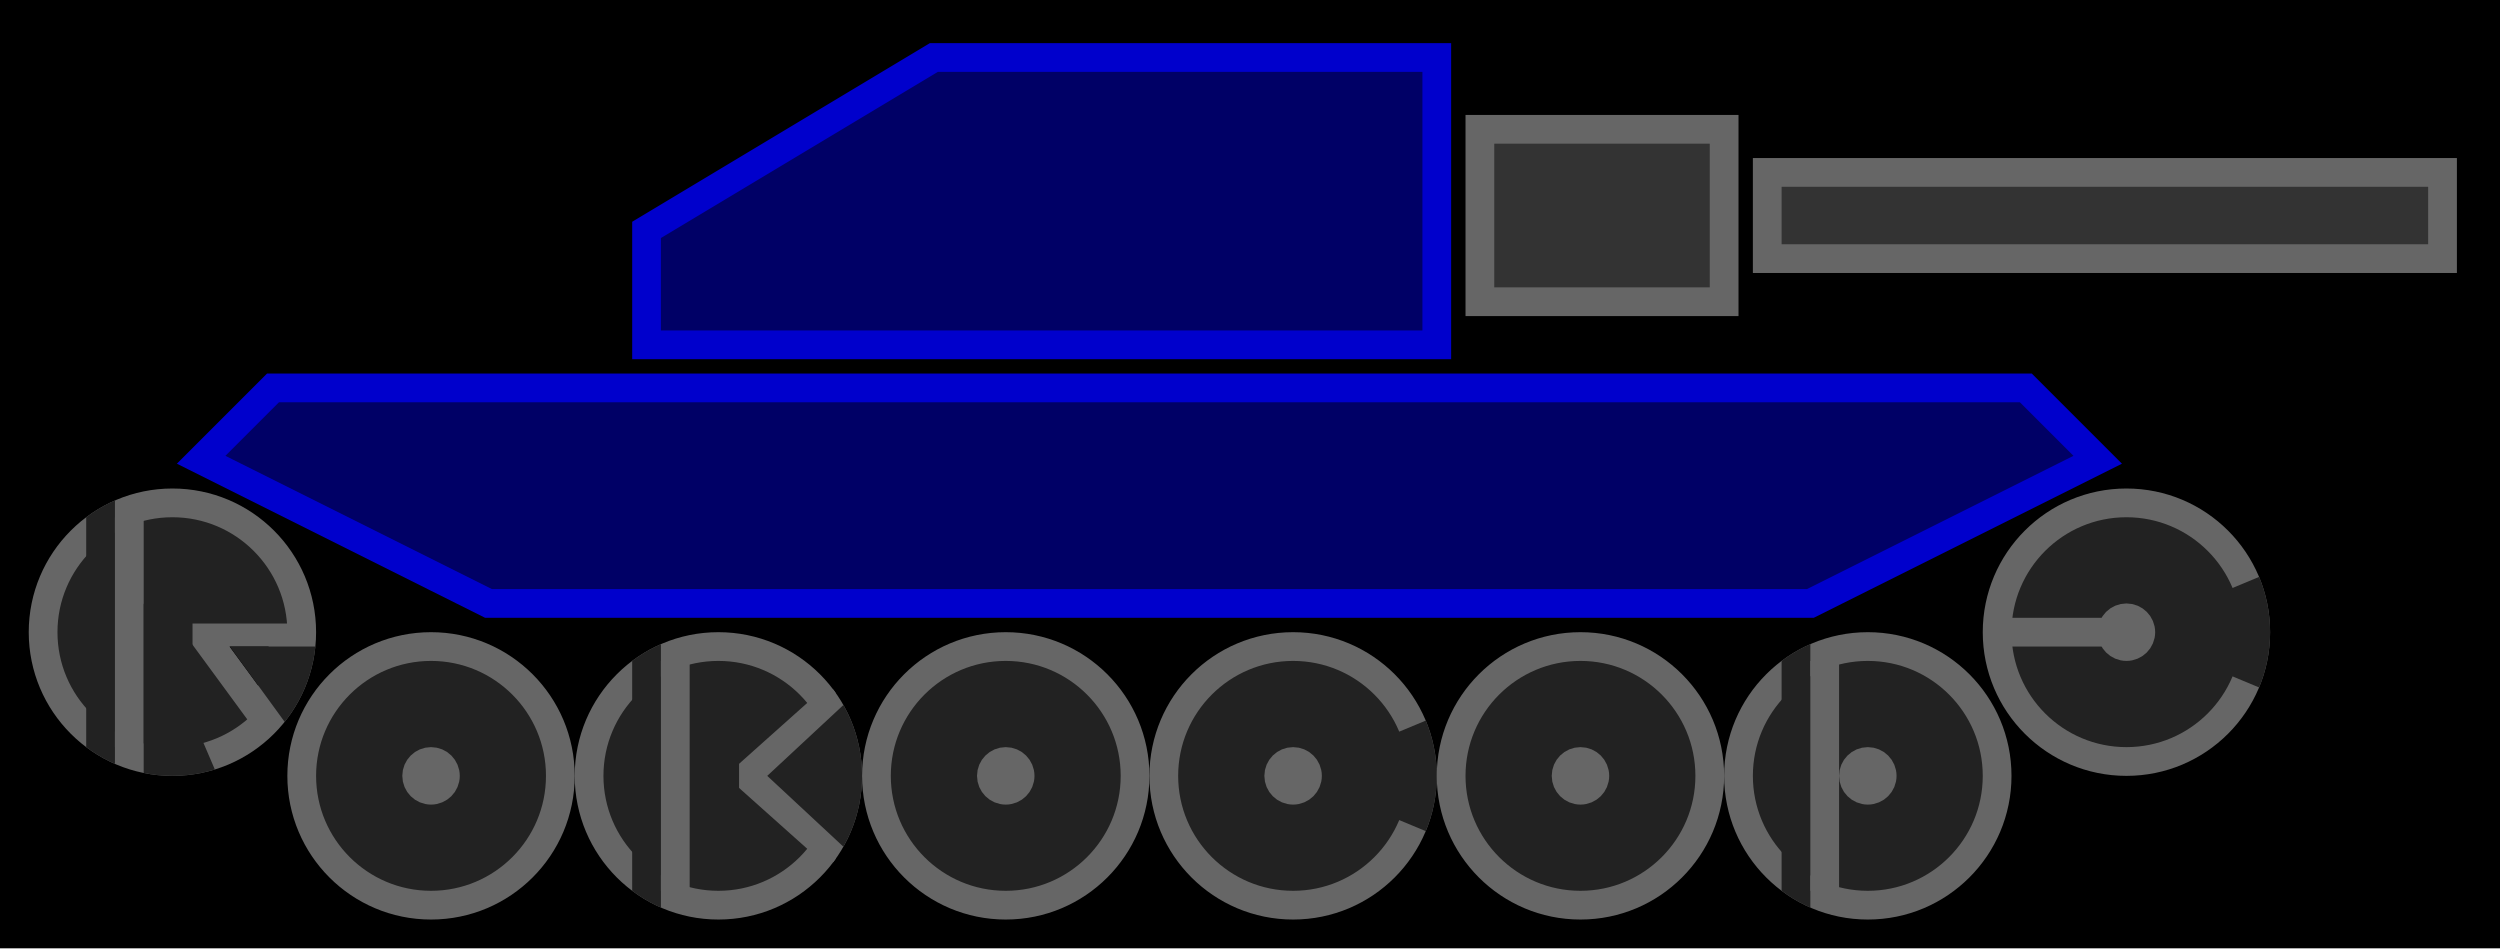
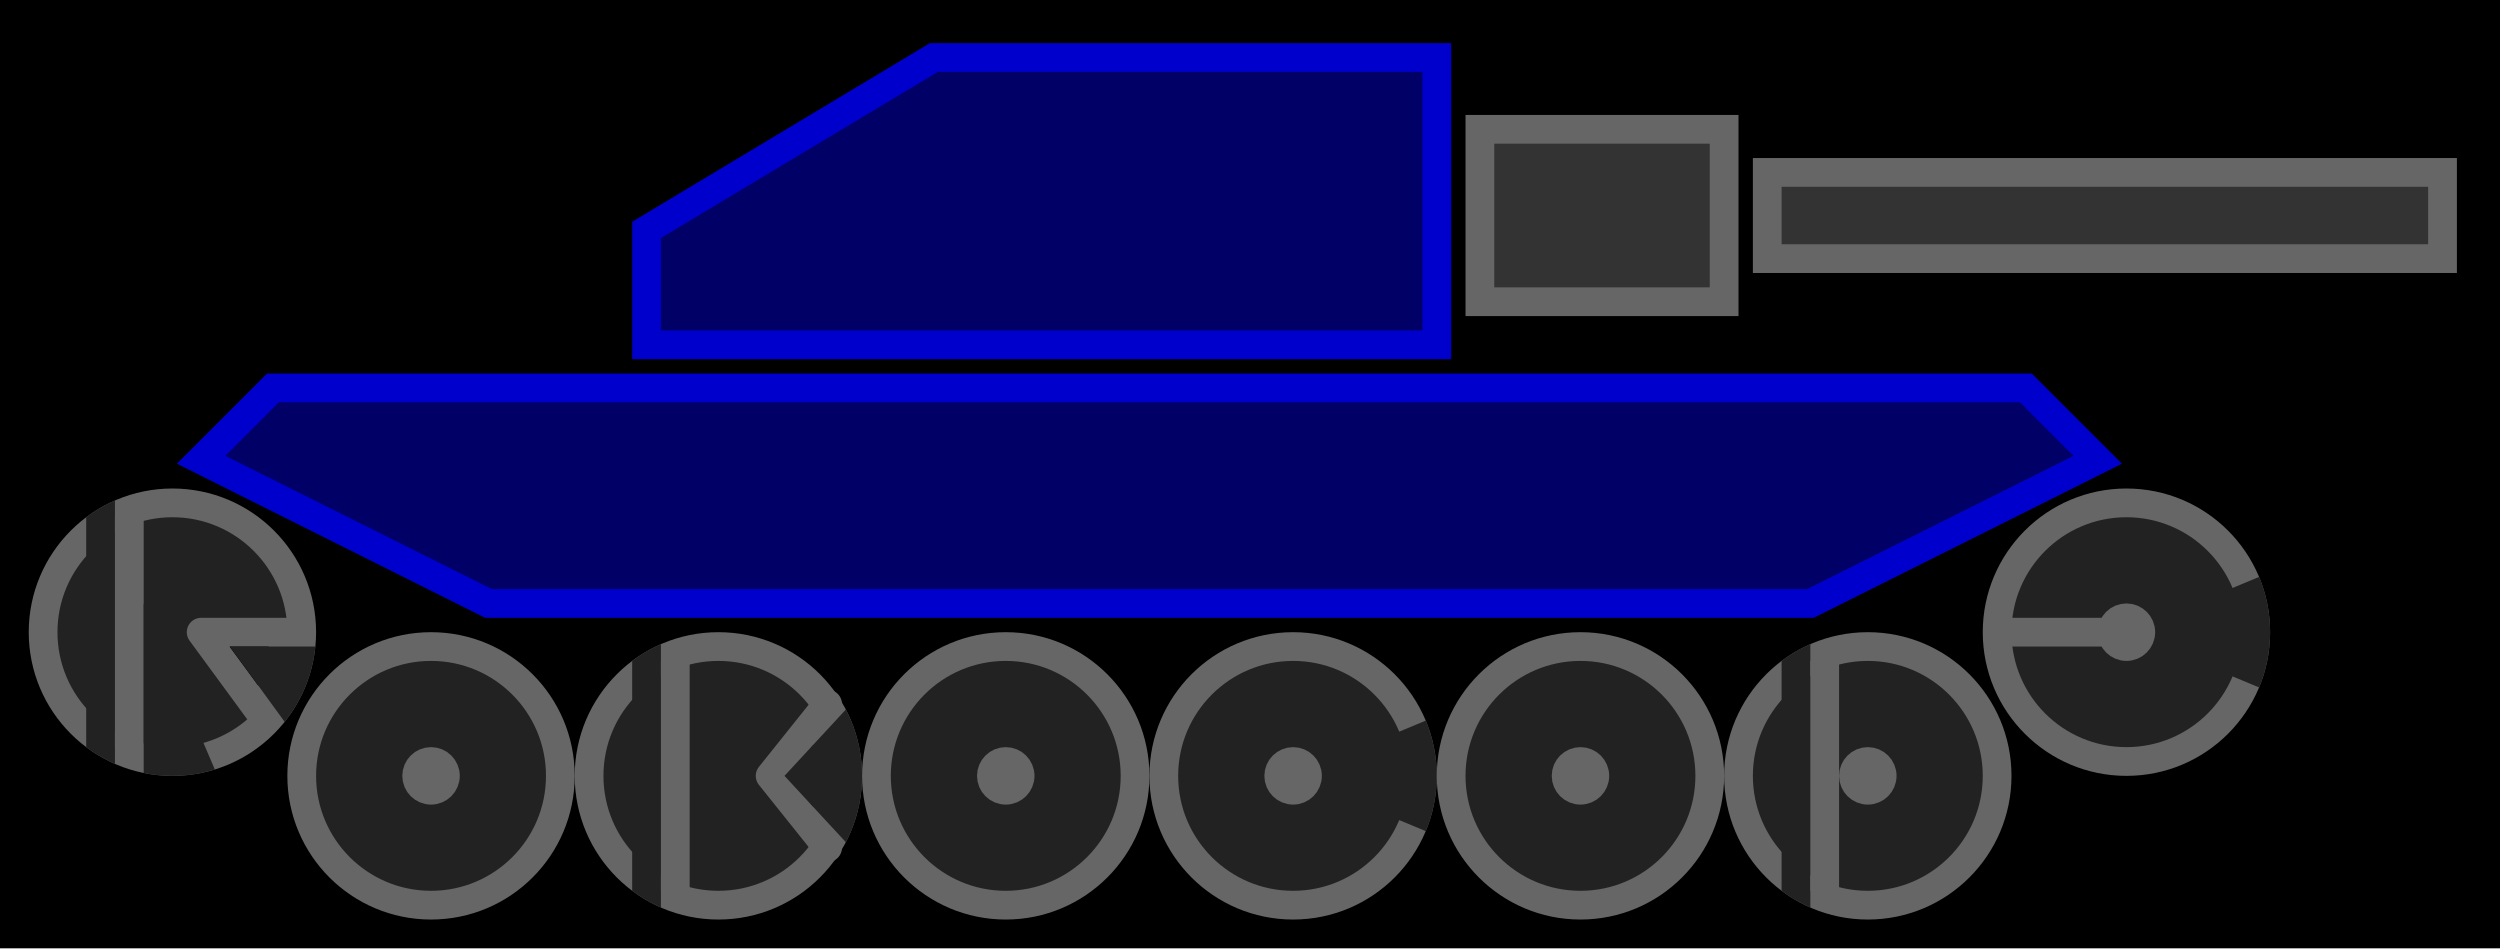
<svg xmlns="http://www.w3.org/2000/svg" xmlns:xlink="http://www.w3.org/1999/xlink" version="1.1" width="870" height="330">
  <rect x="0" y="0" width="100%" height="100%" fill="black" />
  <g>
    <use xlink:href="#robocode-logo" />
  </g>
  <defs>
    <symbol id="robocode-logo">
      <polygon fill="#006" stroke-width="10" stroke="#00C" points="225,120 225,80 325,20 500,20 500,120" />
      <polygon fill="#333" stroke-width="10" stroke="#666" points="515,105 515,45 600,45 600,105" />
      <polygon fill="#333" stroke-width="10" stroke="#666" points="615,90 615,60 850,60 850,90" />
      <polygon fill="#006" stroke-width="10" stroke="#00C" points="95,135 70,160 170,210 630,210 730,160 705,135" />
      <use transform="translate(10, 170)" xlink:href="#letter-r" />
      <use transform="translate(100, 220)" xlink:href="#letter-o" />
      <use transform="translate(200, 220)" xlink:href="#letter-b" />
      <use transform="translate(300, 220)" xlink:href="#letter-o" />
      <use transform="translate(400, 220)" xlink:href="#letter-c" />
      <use transform="translate(500, 220)" xlink:href="#letter-o" />
      <use transform="translate(600, 220)" xlink:href="#letter-d" />
      <use transform="translate(690, 170)" xlink:href="#letter-e" />
    </symbol>
    <symbol id="letter-r">
      <circle cx="50" cy="50" r="45" stroke="#666" stroke-width="10" fill="#222" />
-       <polygon stroke="#666" stroke-width="10" points="60,50 90,50 82,80" mask="url(#wheel_hole)" />
+       <polygon stroke="#666" stroke-width="10" points="60,50 90,50 82,80" stroke-linejoin="round" />
      <rect x="20" y="0" width="10" height="100" fill="#222" mask="url(#wheel_hole)" />
      <rect x="30" y="10" width="10" height="80" fill="#666" />
      <polygon points="70,55 100,55 110,110" fill="#222" mask="url(#wheel_hole)" />
      <polygon points="40,110 40,40, 70,110" fill="#222" mask="url(#wheel_hole)" />
    </symbol>
    <mask id="wheel_hole">
      <circle cx="50" cy="50" r="50" fill="white" />
    </mask>
    <symbol id="letter-o">
      <circle cx="50" cy="50" r="45" stroke="#666" stroke-width="10" fill="#222" />
      <circle cx="50" cy="50" r="5" stroke="#666" stroke-width="10" />
    </symbol>
    <symbol id="letter-b">
      <circle cx="50" cy="50" r="45" stroke="#666" stroke-width="10" fill="#222" />
-       <polygon stroke="#666" stroke-width="10" points="60,50 88,25 88,75" mask="url(#wheel_hole)" />
+       <polygon stroke="#666" stroke-width="10" points="68,50 88,25 88,75" stroke-linejoin="round" />
      <rect x="20" y="0" width="10" height="100" fill="#222" mask="url(#wheel_hole)" />
      <rect x="30" y="10" width="10" height="80" fill="#666" />
-       <polygon points="67,50 110,10 110,90" fill="#222" mask="url(#wheel_hole)" />
+       <polygon points="73,50 110,10 110,90" fill="#222" mask="url(#wheel_hole)" />
    </symbol>
    <symbol id="letter-c">
      <circle cx="50" cy="50" r="45" stroke="#666" stroke-width="10" fill="#222" />
      <polygon points="50,50 110,25 110,75" fill="#222" mask="url(#wheel_hole)" />
      <circle cx="50" cy="50" r="5" stroke="#666" stroke-width="10" />
    </symbol>
    <symbol id="letter-d">
      <circle cx="50" cy="50" r="45" stroke="#666" stroke-width="10" fill="#222" />
      <rect x="20" y="0" width="10" height="100" fill="#222" mask="url(#wheel_hole)" />
      <rect x="30" y="10" width="10" height="80" fill="#666" />
      <circle cx="50" cy="50" r="5" stroke="#666" stroke-width="10" />
    </symbol>
    <symbol id="letter-e">
      <circle cx="50" cy="50" r="45" stroke="#666" stroke-width="10" fill="#222" />
      <polygon points="50,50 110,25 110,75" fill="#222" mask="url(#wheel_hole)" />
      <line x1="5" y1="50" x2="50" y2="50" stroke="#666" stroke-width="10" />
      <circle cx="50" cy="50" r="5" stroke="#666" stroke-width="10" />
    </symbol>
  </defs>
</svg>
